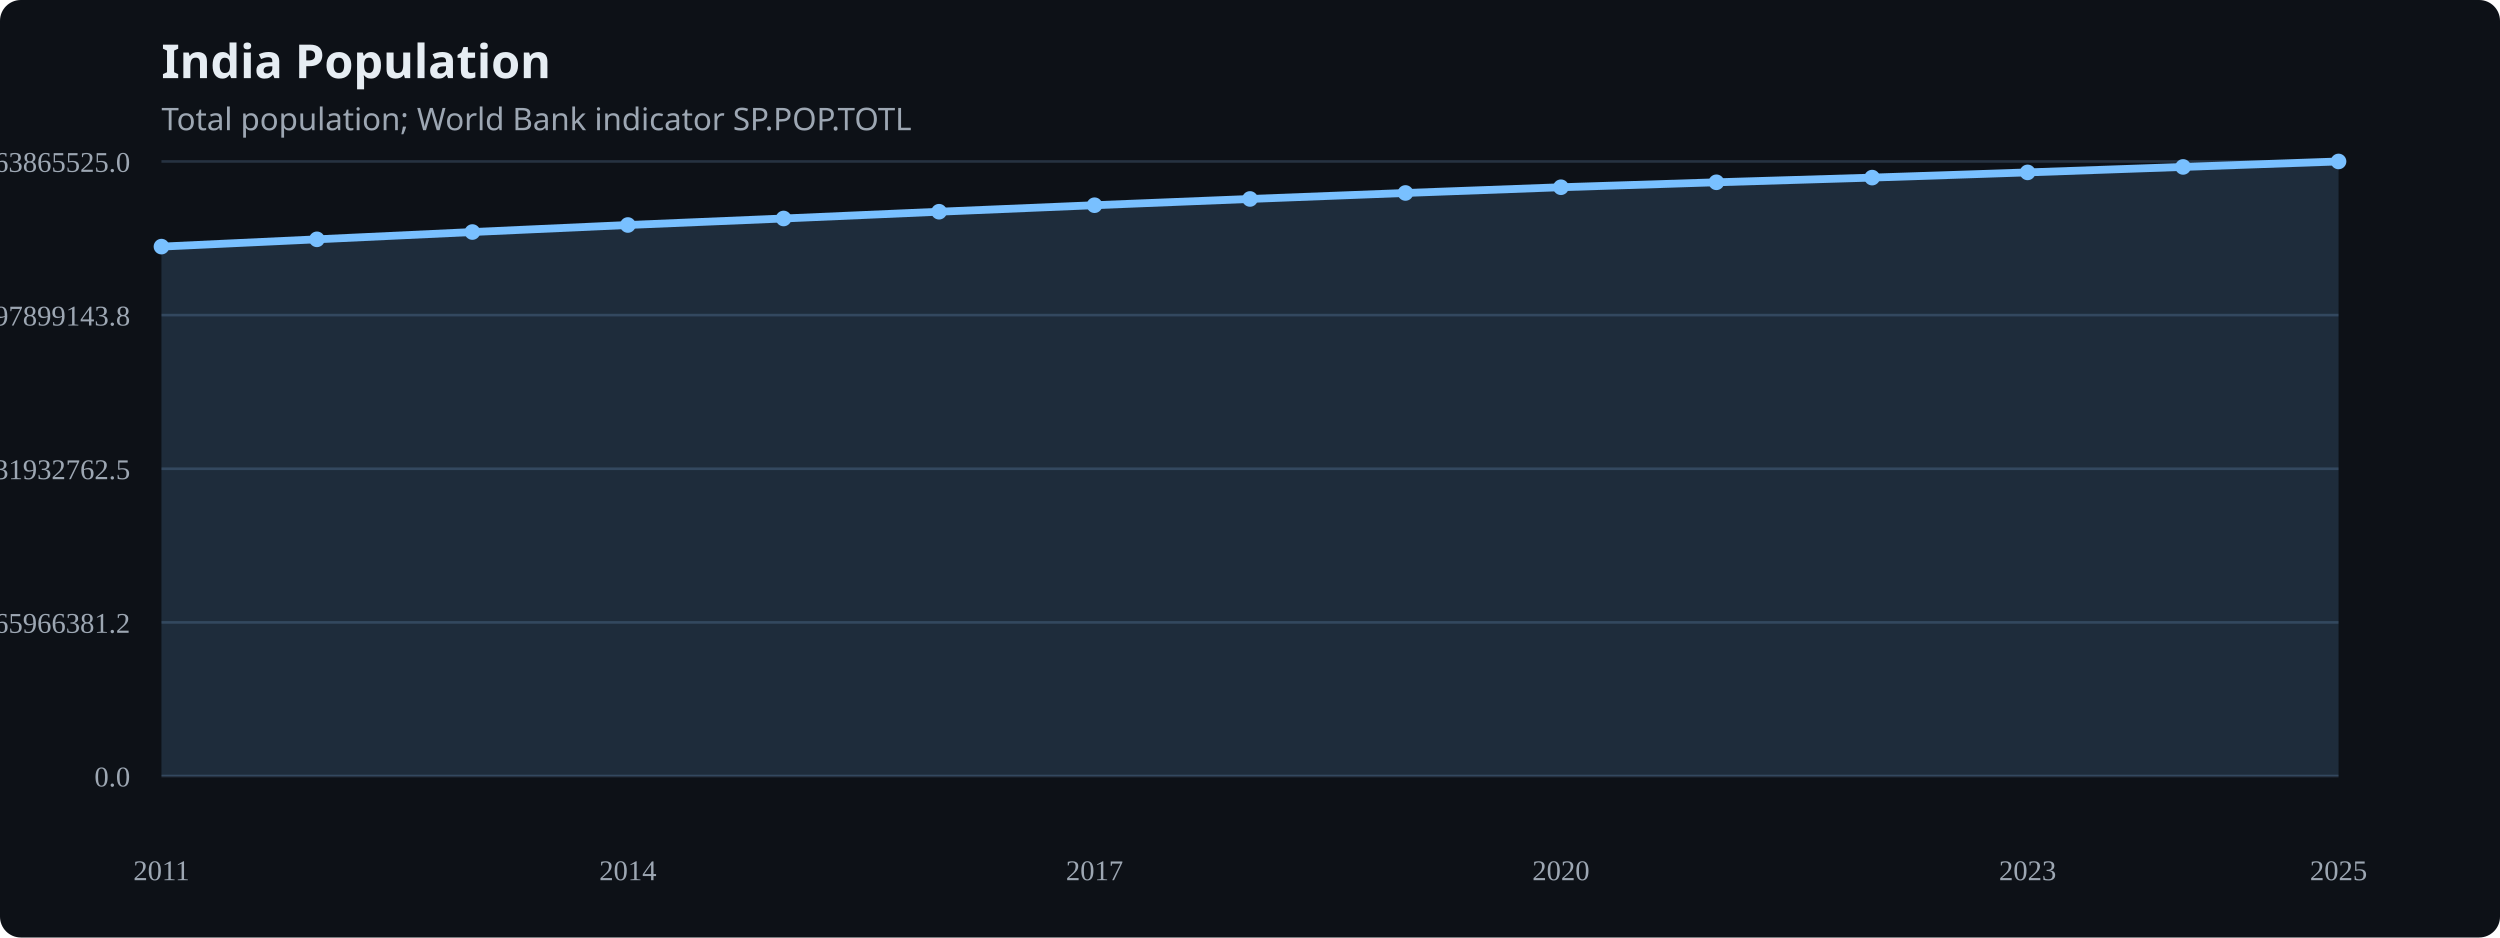
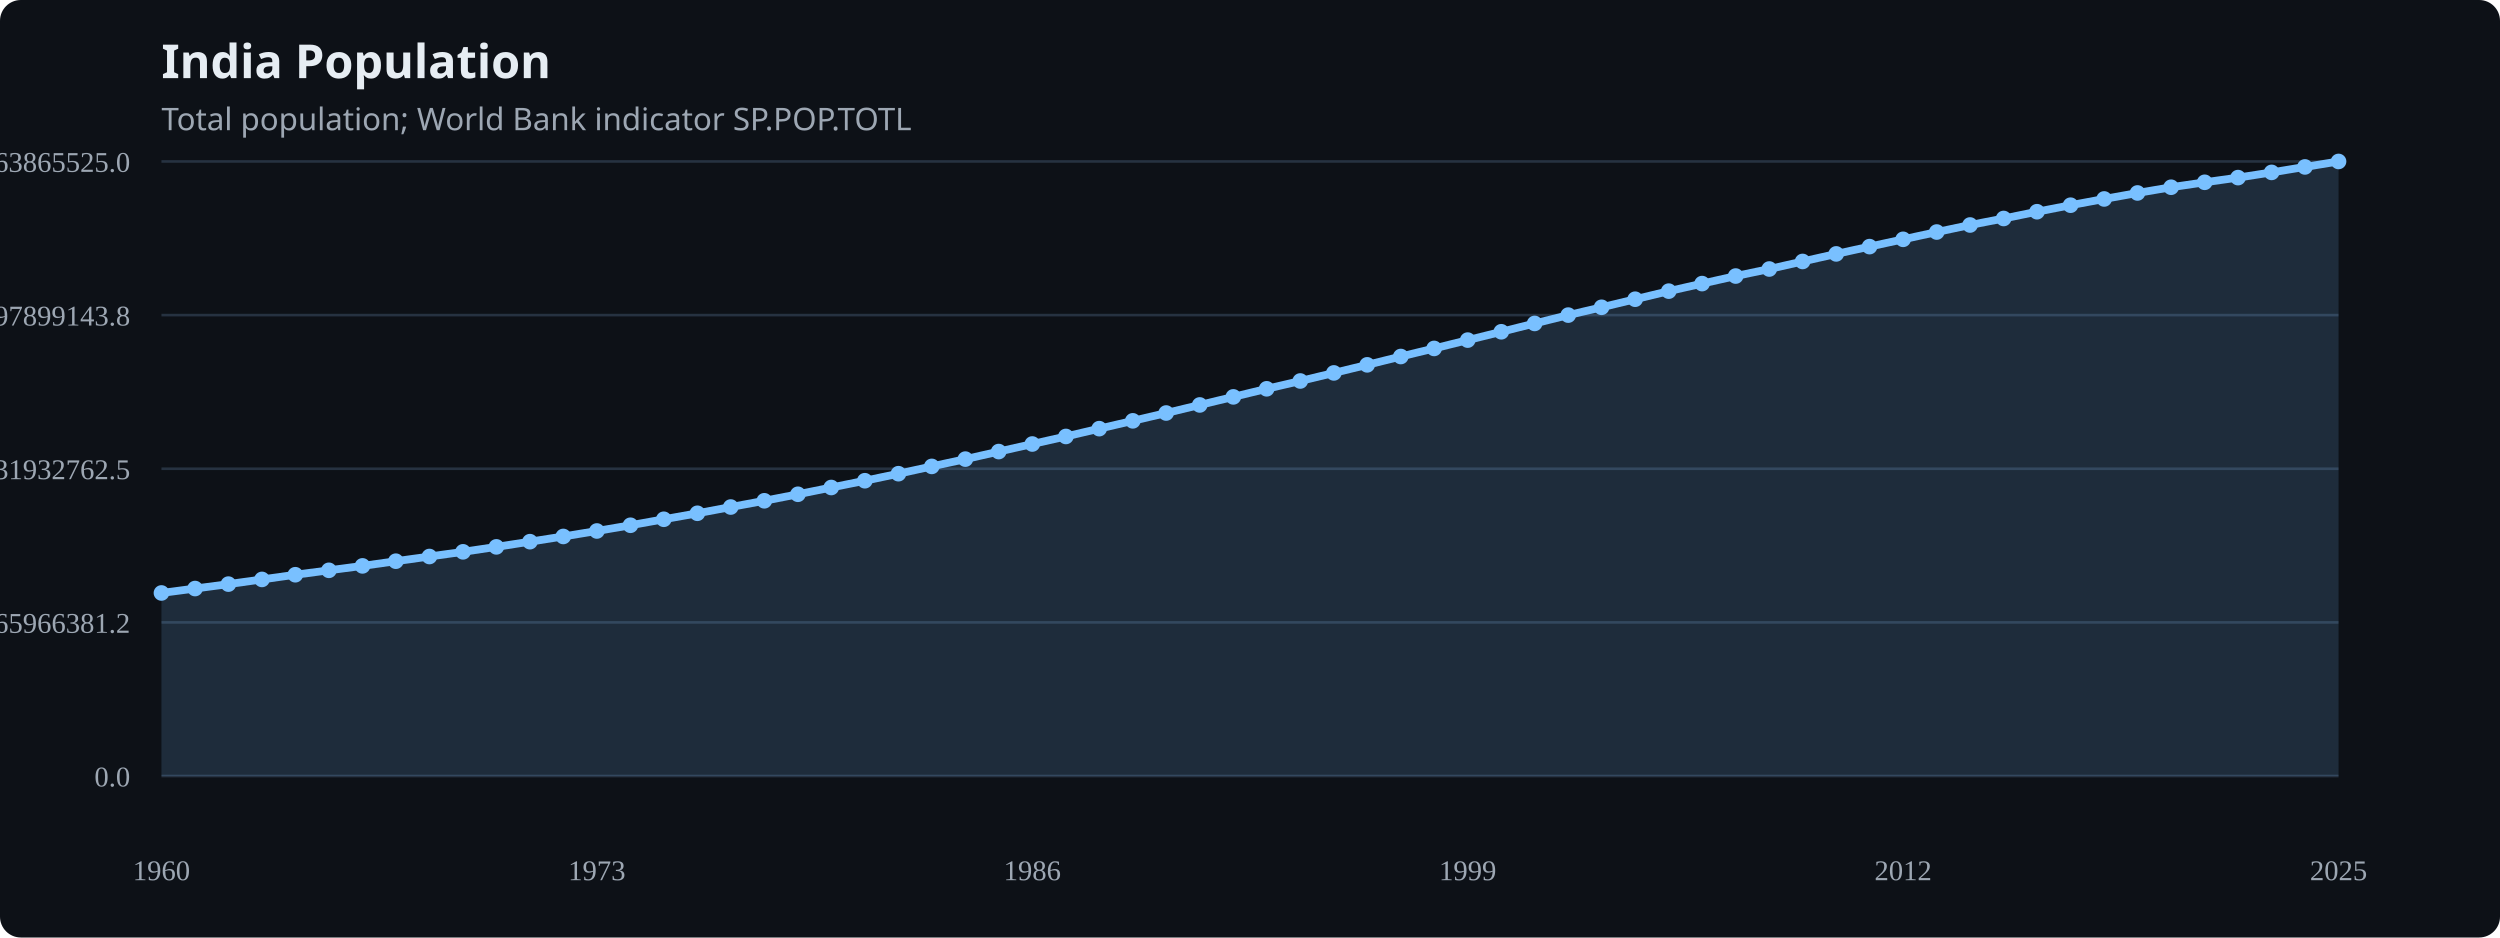
<svg xmlns="http://www.w3.org/2000/svg" width="960" height="360" viewBox="0 0 960 360" role="img" aria-label="India Population">
  <rect width="100%" height="100%" fill="#0d1117" rx="8" />
  <text x="62" y="30" fill="#e6edf3" font-size="18" font-family="system-ui, sans-serif" font-weight="700">India Population</text>
  <text x="62" y="50" fill="#9da7b3" font-size="12" font-family="system-ui, sans-serif">Total population; World Bank indicator SP.POP.TOTL</text>
  <line x1="62" y1="62.0" x2="898" y2="62.0" stroke="#263241" stroke-width="1" />
  <text x="50" y="66.0" text-anchor="end" fill="#9da7b3" font-size="11">1463865525.0</text>
  <line x1="62" y1="121.0" x2="898" y2="121.0" stroke="#263241" stroke-width="1" />
  <text x="50" y="125.0" text-anchor="end" fill="#9da7b3" font-size="11">1097899143.8</text>
  <line x1="62" y1="180.0" x2="898" y2="180.0" stroke="#263241" stroke-width="1" />
  <text x="50" y="184.0" text-anchor="end" fill="#9da7b3" font-size="11">731932762.5</text>
  <line x1="62" y1="239.0" x2="898" y2="239.0" stroke="#263241" stroke-width="1" />
  <text x="50" y="243.0" text-anchor="end" fill="#9da7b3" font-size="11">365966381.2</text>
  <line x1="62" y1="298.0" x2="898" y2="298.0" stroke="#263241" stroke-width="1" />
  <text x="50" y="302.0" text-anchor="end" fill="#9da7b3" font-size="11">0.0</text>
-   <polygon points="62,298 62.0,94.7 121.7,91.9 181.4,89.1 241.1,86.4 300.9,83.9 360.6,81.3 420.3,78.8 480.0,76.4 539.7,74.1 599.4,71.9 659.1,70.0 718.9,68.2 778.6,66.2 838.3,64.1 898.0,62.0 898,298" fill="#79c0ff" opacity="0.16" />
-   <polyline points="62.0,94.7 121.7,91.9 181.4,89.1 241.1,86.4 300.9,83.9 360.6,81.3 420.3,78.8 480.0,76.4 539.7,74.1 599.4,71.9 659.1,70.0 718.9,68.2 778.6,66.2 838.3,64.1 898.0,62.0" fill="none" stroke="#79c0ff" stroke-width="3" stroke-linejoin="round" stroke-linecap="round" />
-   <circle cx="62.0" cy="94.7" r="3" fill="#79c0ff" />
-   <circle cx="121.7" cy="91.9" r="3" fill="#79c0ff" />
-   <circle cx="181.4" cy="89.1" r="3" fill="#79c0ff" />
-   <circle cx="241.1" cy="86.4" r="3" fill="#79c0ff" />
-   <circle cx="300.9" cy="83.9" r="3" fill="#79c0ff" />
-   <circle cx="360.6" cy="81.3" r="3" fill="#79c0ff" />
-   <circle cx="420.3" cy="78.8" r="3" fill="#79c0ff" />
-   <circle cx="480.0" cy="76.4" r="3" fill="#79c0ff" />
-   <circle cx="539.7" cy="74.1" r="3" fill="#79c0ff" />
-   <circle cx="599.4" cy="71.9" r="3" fill="#79c0ff" />
-   <circle cx="659.1" cy="70.0" r="3" fill="#79c0ff" />
-   <circle cx="718.9" cy="68.2" r="3" fill="#79c0ff" />
-   <circle cx="778.6" cy="66.2" r="3" fill="#79c0ff" />
-   <circle cx="838.3" cy="64.1" r="3" fill="#79c0ff" />
+   <polygon points="62,298 62.0,227.7 74.9,226.0 87.7,224.3 100.6,222.5 113.4,220.7 126.3,219.0 139.2,217.3 152.0,215.5 164.9,213.7 177.8,211.9 190.6,210.0 203.5,208.0 216.3,206.0 229.2,203.9 242.1,201.7 254.9,199.4 267.8,197.1 280.6,194.7 293.5,192.3 306.4,189.8 319.2,187.2 332.1,184.6 345.0,181.9 357.8,179.1 370.7,176.3 383.5,173.4 396.4,170.5 409.3,167.6 422.1,164.6 435.0,161.6 447.8,158.6 460.7,155.5 473.6,152.4 486.4,149.3 499.3,146.3 512.2,143.2 525.0,140.1 537.9,136.9 550.7,133.8 563.6,130.6 576.5,127.4 589.3,124.2 602.2,121.0 615.0,118.0 627.9,114.9 640.8,111.8 653.6,108.9 666.5,106.0 679.4,103.3 692.2,100.4 705.1,97.5 717.9,94.7 730.8,91.9 743.7,89.1 756.5,86.4 769.4,83.9 782.2,81.3 795.1,78.8 808.0,76.4 820.8,74.1 833.7,71.9 846.6,70.0 859.4,68.2 872.3,66.2 885.1,64.1 898.0,62.0 898,298" fill="#79c0ff" opacity="0.16" />
+   <polyline points="62.0,227.7 74.9,226.0 87.7,224.3 100.6,222.5 113.4,220.7 126.3,219.0 139.2,217.3 152.0,215.5 164.9,213.7 177.8,211.9 190.6,210.0 203.5,208.0 216.3,206.0 229.2,203.9 242.1,201.7 254.9,199.4 267.8,197.1 280.6,194.7 293.5,192.3 306.4,189.8 319.2,187.2 332.1,184.6 345.0,181.9 357.8,179.1 370.7,176.3 383.5,173.4 396.4,170.5 409.3,167.6 422.1,164.6 435.0,161.6 447.8,158.6 460.7,155.5 473.6,152.4 486.4,149.3 499.3,146.3 512.2,143.2 525.0,140.1 537.9,136.9 550.7,133.8 563.6,130.6 576.5,127.4 589.3,124.2 602.2,121.0 615.0,118.0 627.9,114.9 640.8,111.8 653.6,108.9 666.5,106.0 679.4,103.3 692.2,100.4 705.1,97.5 717.9,94.7 730.8,91.9 743.7,89.1 756.5,86.4 769.4,83.9 782.2,81.3 795.1,78.8 808.0,76.4 820.8,74.1 833.7,71.9 846.6,70.0 859.4,68.2 872.3,66.2 885.1,64.1 898.0,62.0" fill="none" stroke="#79c0ff" stroke-width="3" stroke-linejoin="round" stroke-linecap="round" />
+   <circle cx="62.0" cy="227.7" r="3" fill="#79c0ff" />
+   <circle cx="74.9" cy="226.0" r="3" fill="#79c0ff" />
+   <circle cx="87.7" cy="224.3" r="3" fill="#79c0ff" />
+   <circle cx="100.6" cy="222.5" r="3" fill="#79c0ff" />
+   <circle cx="113.4" cy="220.7" r="3" fill="#79c0ff" />
+   <circle cx="126.3" cy="219.0" r="3" fill="#79c0ff" />
+   <circle cx="139.2" cy="217.3" r="3" fill="#79c0ff" />
+   <circle cx="152.0" cy="215.5" r="3" fill="#79c0ff" />
+   <circle cx="164.9" cy="213.7" r="3" fill="#79c0ff" />
+   <circle cx="177.8" cy="211.9" r="3" fill="#79c0ff" />
+   <circle cx="190.6" cy="210.0" r="3" fill="#79c0ff" />
+   <circle cx="203.5" cy="208.0" r="3" fill="#79c0ff" />
+   <circle cx="216.3" cy="206.0" r="3" fill="#79c0ff" />
+   <circle cx="229.2" cy="203.9" r="3" fill="#79c0ff" />
+   <circle cx="242.1" cy="201.7" r="3" fill="#79c0ff" />
+   <circle cx="254.9" cy="199.4" r="3" fill="#79c0ff" />
+   <circle cx="267.8" cy="197.1" r="3" fill="#79c0ff" />
+   <circle cx="280.6" cy="194.7" r="3" fill="#79c0ff" />
+   <circle cx="293.5" cy="192.3" r="3" fill="#79c0ff" />
+   <circle cx="306.4" cy="189.8" r="3" fill="#79c0ff" />
+   <circle cx="319.2" cy="187.2" r="3" fill="#79c0ff" />
+   <circle cx="332.1" cy="184.6" r="3" fill="#79c0ff" />
+   <circle cx="345.0" cy="181.9" r="3" fill="#79c0ff" />
+   <circle cx="357.8" cy="179.1" r="3" fill="#79c0ff" />
+   <circle cx="370.7" cy="176.3" r="3" fill="#79c0ff" />
+   <circle cx="383.5" cy="173.4" r="3" fill="#79c0ff" />
+   <circle cx="396.4" cy="170.5" r="3" fill="#79c0ff" />
+   <circle cx="409.3" cy="167.6" r="3" fill="#79c0ff" />
+   <circle cx="422.1" cy="164.6" r="3" fill="#79c0ff" />
+   <circle cx="435.0" cy="161.6" r="3" fill="#79c0ff" />
+   <circle cx="447.8" cy="158.6" r="3" fill="#79c0ff" />
+   <circle cx="460.7" cy="155.5" r="3" fill="#79c0ff" />
+   <circle cx="473.6" cy="152.4" r="3" fill="#79c0ff" />
+   <circle cx="486.4" cy="149.3" r="3" fill="#79c0ff" />
+   <circle cx="499.3" cy="146.3" r="3" fill="#79c0ff" />
+   <circle cx="512.2" cy="143.2" r="3" fill="#79c0ff" />
+   <circle cx="525.0" cy="140.1" r="3" fill="#79c0ff" />
+   <circle cx="537.9" cy="136.9" r="3" fill="#79c0ff" />
+   <circle cx="550.7" cy="133.8" r="3" fill="#79c0ff" />
+   <circle cx="563.6" cy="130.6" r="3" fill="#79c0ff" />
+   <circle cx="576.5" cy="127.4" r="3" fill="#79c0ff" />
+   <circle cx="589.3" cy="124.2" r="3" fill="#79c0ff" />
+   <circle cx="602.2" cy="121.0" r="3" fill="#79c0ff" />
+   <circle cx="615.0" cy="118.0" r="3" fill="#79c0ff" />
+   <circle cx="627.9" cy="114.9" r="3" fill="#79c0ff" />
+   <circle cx="640.8" cy="111.8" r="3" fill="#79c0ff" />
+   <circle cx="653.6" cy="108.9" r="3" fill="#79c0ff" />
+   <circle cx="666.5" cy="106.0" r="3" fill="#79c0ff" />
+   <circle cx="679.4" cy="103.3" r="3" fill="#79c0ff" />
+   <circle cx="692.2" cy="100.4" r="3" fill="#79c0ff" />
+   <circle cx="705.1" cy="97.5" r="3" fill="#79c0ff" />
+   <circle cx="717.9" cy="94.7" r="3" fill="#79c0ff" />
+   <circle cx="730.8" cy="91.9" r="3" fill="#79c0ff" />
+   <circle cx="743.7" cy="89.1" r="3" fill="#79c0ff" />
+   <circle cx="756.5" cy="86.4" r="3" fill="#79c0ff" />
+   <circle cx="769.4" cy="83.9" r="3" fill="#79c0ff" />
+   <circle cx="782.2" cy="81.3" r="3" fill="#79c0ff" />
+   <circle cx="795.1" cy="78.8" r="3" fill="#79c0ff" />
+   <circle cx="808.0" cy="76.4" r="3" fill="#79c0ff" />
+   <circle cx="820.8" cy="74.1" r="3" fill="#79c0ff" />
+   <circle cx="833.7" cy="71.9" r="3" fill="#79c0ff" />
+   <circle cx="846.6" cy="70.0" r="3" fill="#79c0ff" />
+   <circle cx="859.4" cy="68.2" r="3" fill="#79c0ff" />
+   <circle cx="872.3" cy="66.2" r="3" fill="#79c0ff" />
+   <circle cx="885.1" cy="64.1" r="3" fill="#79c0ff" />
  <circle cx="898.0" cy="62.0" r="3" fill="#79c0ff" />
-   <text x="62.0" y="338" text-anchor="middle" fill="#9da7b3" font-size="11">2011</text>
-   <text x="241.1" y="338" text-anchor="middle" fill="#9da7b3" font-size="11">2014</text>
-   <text x="420.3" y="338" text-anchor="middle" fill="#9da7b3" font-size="11">2017</text>
-   <text x="599.4" y="338" text-anchor="middle" fill="#9da7b3" font-size="11">2020</text>
-   <text x="778.6" y="338" text-anchor="middle" fill="#9da7b3" font-size="11">2023</text>
+   <text x="62.0" y="338" text-anchor="middle" fill="#9da7b3" font-size="11">1960</text>
+   <text x="229.2" y="338" text-anchor="middle" fill="#9da7b3" font-size="11">1973</text>
+   <text x="396.4" y="338" text-anchor="middle" fill="#9da7b3" font-size="11">1986</text>
+   <text x="563.6" y="338" text-anchor="middle" fill="#9da7b3" font-size="11">1999</text>
+   <text x="730.8" y="338" text-anchor="middle" fill="#9da7b3" font-size="11">2012</text>
  <text x="898.0" y="338" text-anchor="middle" fill="#9da7b3" font-size="11">2025</text>
</svg>
